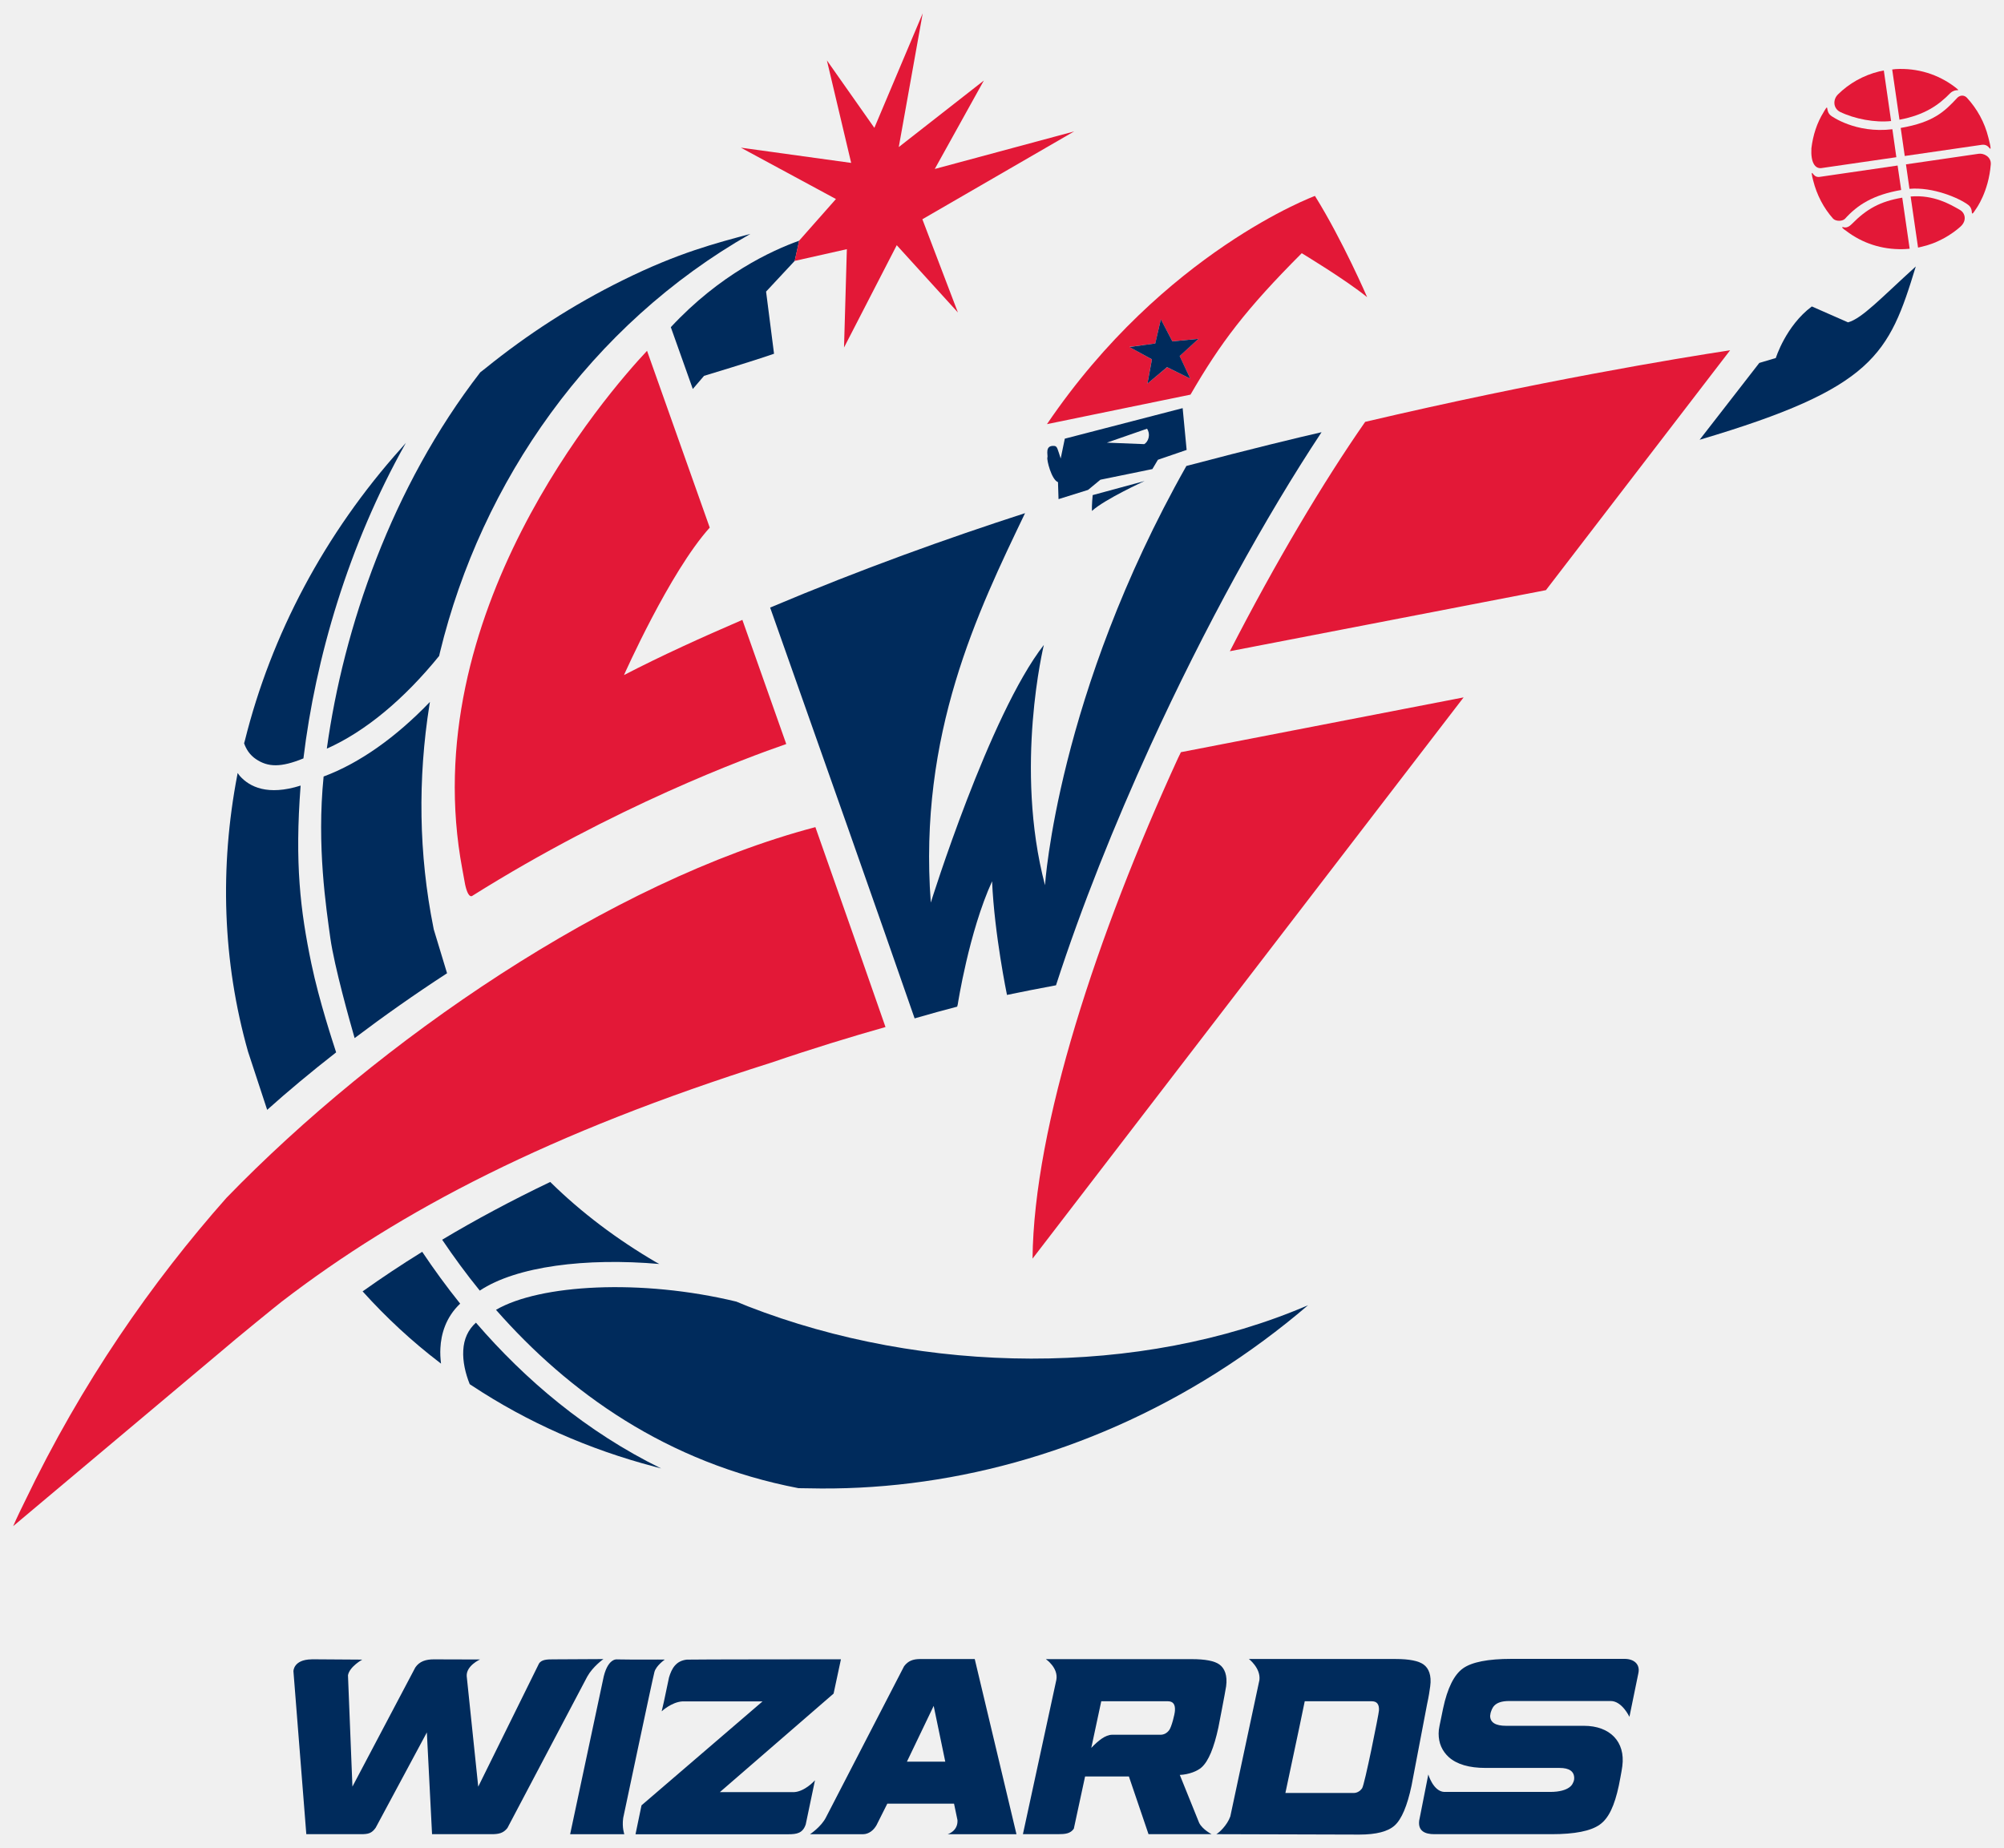
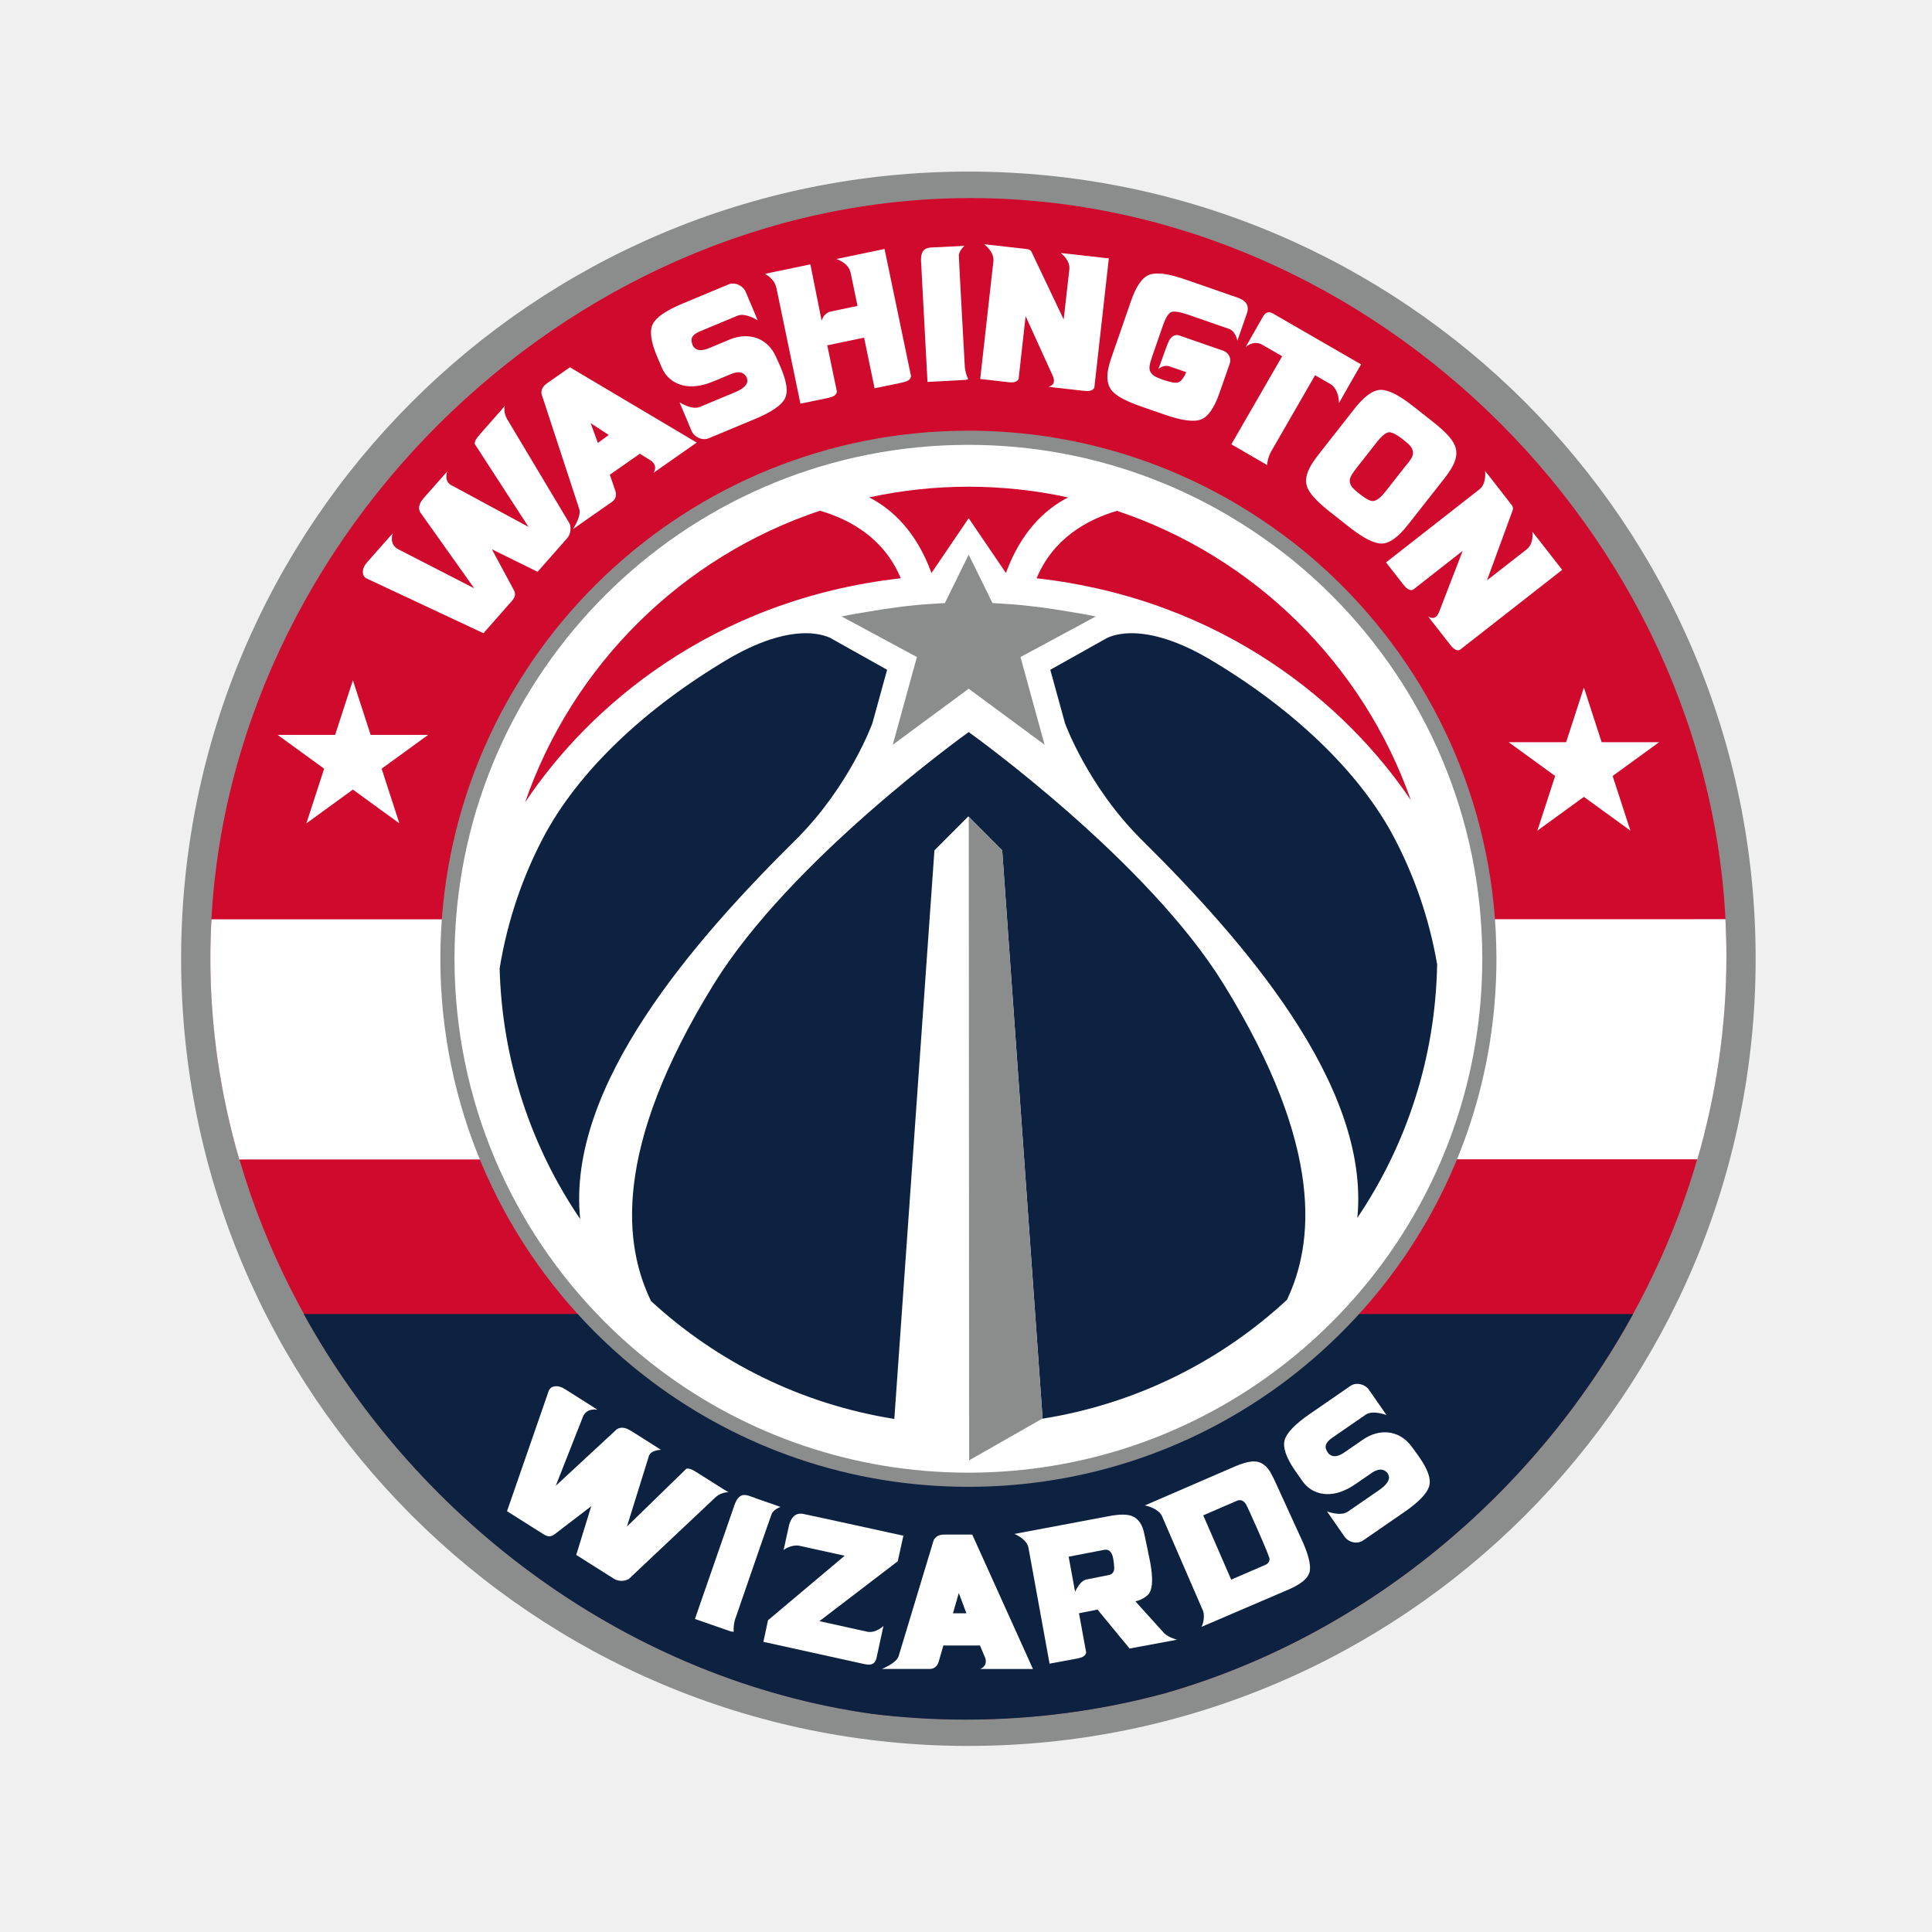
- <svg xmlns="http://www.w3.org/2000/svg" version="1.1" width="538.583" height="496.772" id="svg50002">
-   <defs id="defs50004" />
-   <g transform="translate(-112.4245,-255.1174)" id="layer1">
-     <g transform="matrix(14.49517,0,0,14.49517,-10378.415,-9044.838)" id="g50141">
-       <g transform="matrix(1.25,0,0,-1.25,760.6144,644.1441)" id="g40053">
-         <path d="M 0,0 C -0.056,0.23 -0.169,0.43 -0.318,0.592 -0.353,0.631 -0.412,0.638 -0.458,0.596 -0.648,0.392 -0.808,0.23 -1.301,0.145 l 0.06,-0.416 1.144,0.166 C -0.044,-0.1 -0.015,-0.116 0.02,-0.158 0.055,-0.2 0.001,-0.008 0,0" id="path40055" style="fill:#e31837;fill-opacity:1;fill-rule:nonzero;stroke:none" />
-       </g>
-       <g transform="matrix(1.25,0,0,-1.25,760.2394,645.3894)" id="g40073">
-         <path d="m 0,0 c 0.038,-0.028 0.052,-0.071 0.053,-0.099 0.002,-0.04 0.006,-0.051 0.063,0.039 0,0 0.187,0.251 0.219,0.661 C 0.343,0.716 0.227,0.77 0.154,0.758 L -0.923,0.601 -0.871,0.238 C -0.522,0.268 -0.136,0.102 0,0" id="path40075" style="fill:#e31837;fill-opacity:1;fill-rule:nonzero;stroke:none" />
-       </g>
-       <g transform="matrix(1.25,0,0,-1.25,126.7784,866.6268)" id="g49792">
-         <g transform="translate(484.0092,166.2395)" id="g39961">
-           <path d="m 0,0 c -0.002,0.009 -0.003,0.017 -0.005,0.026 -0.219,1.089 -0.233,2.211 -0.059,3.308 0.002,0.013 0.005,0.027 0.007,0.042 -0.505,-0.526 -1.045,-0.909 -1.577,-1.107 -0.104,-1.035 0.039,-1.953 0.1,-2.399 0.06,-0.423 0.29,-1.239 0.36,-1.482 0.429,0.324 0.892,0.651 1.371,0.962 L 0,0 z" id="path39963" style="fill:#002b5c;fill-opacity:1;fill-rule:nonzero;stroke:none" />
-         </g>
-         <g transform="translate(482.194,165.73)" id="g39965">
-           <path d="M 0,0 C -0.165,0.794 -0.248,1.489 -0.16,2.644 -0.65,2.489 -0.917,2.626 -1.06,2.785 -1.073,2.8 -1.082,2.815 -1.094,2.831 -1.096,2.821 -1.098,2.811 -1.099,2.802 -1.361,1.439 -1.32,0.038 -0.94,-1.303 l 0.284,-0.864 c 0.303,0.272 0.648,0.56 1.023,0.853 C 0.326,-1.187 0.117,-0.559 0,0" id="path39967" style="fill:#002b5c;fill-opacity:1;fill-rule:nonzero;stroke:none" />
-         </g>
-         <g transform="translate(484.4745,166.9046)" id="g39969">
-           <path d="M 0,0 C 0.05,-0.227 0.11,-0.164 0.11,-0.164 2.213,1.156 4.164,1.879 4.763,2.086 4.59,2.574 4.157,3.801 4.112,3.928 3.51,3.668 2.921,3.402 2.356,3.109 c 0,0 0.676,1.526 1.272,2.188 C 3.211,6.475 2.867,7.441 2.698,7.92 2.098,7.28 -0.752,4.002 -0.041,0.224 L 0,0 z M 13.35,6.866 C 12.724,5.967 12.019,4.779 11.343,3.463 l 4.688,0.906 2.732,3.559 C 17.997,7.811 15.93,7.472 13.35,6.866 M 10.617,1.965 C 10.602,1.936 10.588,1.905 10.573,1.875 9.377,-0.735 8.435,-3.583 8.416,-5.549 L 14.81,2.778 10.617,1.965 z M -3.542,-4.649 c -1.104,-1.248 -2.143,-2.736 -2.99,-4.504 -0.117,-0.235 -0.172,-0.365 -0.172,-0.365 l 3.095,2.601 c 0.182,0.159 0.854,0.705 0.887,0.729 1.774,1.363 3.973,2.507 7.26,3.546 0.618,0.211 1.188,0.385 1.697,0.529 C 5.959,-1.318 5.591,-0.271 5.195,0.853 2.15,0.05 -1.287,-2.32 -3.542,-4.649 M 10.412,7.677 10.12,7.434 10.187,7.793 9.853,7.978 10.237,8.029 10.319,8.387 10.49,8.06 10.877,8.098 10.597,7.843 10.755,7.508 10.412,7.677 z m 1.997,1.691 c 0,0 0.643,-0.387 0.97,-0.652 0,0 -0.361,0.838 -0.774,1.502 0,0 -2.239,-0.826 -3.975,-3.386 l 2.129,0.438 c 0.444,0.767 0.819,1.265 1.65,2.098" id="path39971" style="fill:#e31837;fill-opacity:1;fill-rule:nonzero;stroke:none" />
-         </g>
-         <g transform="translate(484.6345,160.4056)" id="g39973">
-           <path d="m 0,0 c -0.116,-0.105 -0.179,-0.241 -0.188,-0.412 -0.009,-0.163 0.031,-0.339 0.096,-0.501 0.011,-0.008 0.023,-0.014 0.034,-0.022 0.823,-0.545 1.739,-0.947 2.705,-1.201 0.033,-0.01 0.067,-0.019 0.1,-0.027 C 1.637,-1.618 0.731,-0.848 0,0" id="path39975" style="fill:#002b5c;fill-opacity:1;fill-rule:nonzero;stroke:none" />
-         </g>
-         <g transform="translate(484.4006,160.6877)" id="g39977">
-           <path d="M 0,0 C -0.203,0.253 -0.389,0.509 -0.563,0.769 -0.872,0.578 -1.166,0.382 -1.447,0.182 c 0.35,-0.388 0.731,-0.742 1.14,-1.054 0.007,-0.005 0.015,-0.012 0.023,-0.018 -0.009,0.078 -0.014,0.155 -0.009,0.232 0.01,0.2 0.076,0.453 0.293,0.658" id="path39979" style="fill:#002b5c;fill-opacity:1;fill-rule:nonzero;stroke:none" />
-         </g>
-         <g transform="translate(488.668,160.6479)" id="g39981">
-           <path d="m 0,0 c -0.057,0.023 -0.114,0.047 -0.171,0.07 -1.415,0.342 -2.916,0.256 -3.565,-0.122 1.077,-1.226 2.537,-2.272 4.487,-2.646 0.049,-10e-4 0.097,-10e-4 0.145,-0.002 2.023,-0.048 4.136,0.502 6.05,1.71 0.486,0.307 0.94,0.644 1.363,1.006 C 5.816,-1.056 2.613,-1.018 0,0" id="path39983" style="fill:#002b5c;fill-opacity:1;fill-rule:nonzero;stroke:none" />
-         </g>
-         <g transform="translate(493.0754,166.896)" id="g39985">
-           <path d="m 0,0 c -0.461,1.748 -0.017,3.565 -0.017,3.565 -0.808,-1.035 -1.677,-3.823 -1.677,-3.823 -0.187,2.503 0.7,4.322 1.398,5.778 -1.143,-0.37 -2.43,-0.83 -3.781,-1.401 0.756,-2.136 1.617,-4.579 2.143,-6.095 0.232,0.067 0.438,0.124 0.631,0.174 l 0.009,0.034 c 0,0 0.165,1.073 0.509,1.826 0.034,-0.785 0.221,-1.686 0.221,-1.686 0.222,0.046 0.456,0.093 0.727,0.143 C 0.542,-0.314 1.03,0.9 1.564,2.071 2.367,3.826 3.276,5.473 4.102,6.721 3.766,6.644 3.061,6.475 2.097,6.22 0.181,2.828 0,0 0,0" id="path39987" style="fill:#002b5c;fill-opacity:1;fill-rule:nonzero;stroke:none" />
-         </g>
-         <g transform="translate(504.9864,175.2468)" id="g39989">
-           <path d="m 0,0 -0.537,0.236 c -0.386,-0.288 -0.534,-0.765 -0.534,-0.765 l -0.245,-0.073 -0.885,-1.14 C 0.383,-0.977 0.607,-0.479 1.005,0.829 0.493,0.365 0.209,0.057 0,0" id="path39991" style="fill:#002b5c;fill-opacity:1;fill-rule:nonzero;stroke:none" />
-         </g>
-         <g transform="translate(493.7715,172.4487)" id="g39993">
-           <path d="M 0,0 C 0.188,0.173 0.781,0.444 0.781,0.444 L 0.011,0.235 C 0.011,0.235 -0.004,0.083 0,0" id="path39995" style="fill:#002b5c;fill-opacity:1;fill-rule:nonzero;stroke:none" />
-         </g>
-         <g transform="translate(494.5948,174.3383)" id="g39997">
-           <path d="M 0,0 0.291,0.244 0.635,0.074 0.478,0.409 0.757,0.664 0.37,0.626 0.199,0.954 0.116,0.595 -0.268,0.543 0.067,0.36 0,0 z" id="path39999" style="fill:#002b5c;fill-opacity:1;fill-rule:nonzero;stroke:none" />
-         </g>
-         <g transform="translate(494.7501,173.208)" id="g40001">
-           <path d="M 0,0 0.426,0.146 0.367,0.766 -1.381,0.313 -1.442,0.019 C -1.488,0.157 -1.492,0.2 -1.534,0.205 -1.686,0.22 -1.627,0.065 -1.639,0.034 c -0.013,-0.033 0.06,-0.33 0.157,-0.366 l 0.008,-0.252 0.438,0.137 0.183,0.151 0.771,0.158 L 0,0 z m -0.203,0.232 -0.554,0.022 0.596,0.207 C -0.102,0.367 -0.148,0.262 -0.203,0.232" id="path40003" style="fill:#002b5c;fill-opacity:1;fill-rule:nonzero;stroke:none" />
-         </g>
-         <g transform="translate(484.0889,170.2974)" id="g40005">
-           <path d="M 0,0 C 0.005,0.018 0.008,0.034 0.012,0.053 0.628,2.591 2.246,4.912 4.617,6.262 4.107,6.124 3.559,5.987 2.727,5.576 1.983,5.209 1.303,4.767 0.688,4.269 0.662,4.249 0.635,4.228 0.61,4.208 -0.707,2.504 -1.419,0.416 -1.666,-1.375 -1.097,-1.123 -0.52,-0.641 0,0" id="path40007" style="fill:#002b5c;fill-opacity:1;fill-rule:nonzero;stroke:none" />
-         </g>
-         <g transform="translate(481.3708,168.7672)" id="g40009">
-           <path d="M 0,0 C 0.178,-0.121 0.37,-0.127 0.705,0.01 0.883,1.485 1.365,3.164 2.225,4.692 2.202,4.667 2.18,4.642 2.158,4.615 1.019,3.345 0.227,1.845 -0.164,0.273 -0.167,0.26 -0.172,0.247 -0.175,0.234 -0.144,0.146 -0.091,0.061 0,0" id="path40011" style="fill:#002b5c;fill-opacity:1;fill-rule:nonzero;stroke:none" />
-         </g>
-         <g transform="translate(484.1335,161.6361)" id="g40013">
-           <path d="m 0,0 c 0.172,-0.254 0.356,-0.507 0.558,-0.755 0.543,0.361 1.574,0.49 2.663,0.395 C 3.208,-0.352 3.193,-0.344 3.178,-0.337 2.596,0.003 2.065,0.402 1.603,0.857 1.025,0.58 0.493,0.295 0,0" id="path40015" style="fill:#002b5c;fill-opacity:1;fill-rule:nonzero;stroke:none" />
-         </g>
-         <g transform="translate(489.4292,176.4582)" id="g40017">
-           <path d="m 0,0 c -0.409,-0.146 -1.177,-0.5 -1.904,-1.283 0.058,-0.164 0.172,-0.484 0.326,-0.917 l 0.167,0.195 c 0,0 0.715,0.215 1.038,0.328 l -0.118,0.922 0.425,0.456 L 0,0 z" id="path40019" style="fill:#002b5c;fill-opacity:1;fill-rule:nonzero;stroke:none" />
-         </g>
-         <g transform="translate(495.3618,152.9844)" id="g40021">
-           <path d="m 0,0 -0.287,0.711 c 0.135,0.006 0.264,0.057 0.325,0.114 0.101,0.092 0.182,0.288 0.247,0.589 0,0 0.103,0.528 0.115,0.611 0.023,0.163 -0.024,0.271 -0.099,0.324 -0.073,0.054 -0.212,0.08 -0.413,0.08 l -2.162,0 c 0,0 0.188,-0.127 0.156,-0.307 l -0.496,-2.29 0.524,0 c 0.103,0 0.181,0.008 0.231,0.081 l 0.167,0.775 0.65,0 0.291,-0.856 0.936,0 C 0.185,-0.168 0.05,-0.1 0,0 M -0.359,1.666 C -0.361,1.612 -0.41,1.42 -0.445,1.375 -0.479,1.33 -0.523,1.307 -0.575,1.307 l -0.716,0 C -1.39,1.307 -1.497,1.22 -1.6,1.112 l 0.148,0.692 0.988,0 c 0.076,0 0.111,-0.045 0.105,-0.138" id="path40023" style="fill:#002b5c;fill-opacity:1;fill-rule:nonzero;stroke:none" />
-         </g>
-         <g transform="translate(492.0331,155.4149)" id="g40025">
-           <path d="m 0,0 -0.811,0 c -0.105,-0.001 -0.177,-0.027 -0.237,-0.107 l -1.158,-2.241 c -0.07,-0.141 -0.237,-0.251 -0.237,-0.251 l 0.789,0 c 0.084,0.002 0.155,0.059 0.197,0.134 l 0.16,0.319 0.99,0 0.051,-0.244 c 0.009,-0.164 -0.145,-0.209 -0.145,-0.209 l 1.02,0 L 0,0 z m -1.006,-1.523 0.397,0.828 0.172,-0.828 -0.569,0 z" id="path40027" style="fill:#002b5c;fill-opacity:1;fill-rule:nonzero;stroke:none" />
-         </g>
-         <g transform="translate(498.7889,155.0094)" id="g40029">
-           <path d="M 0,0 C 0.023,0.163 -0.023,0.271 -0.098,0.324 -0.171,0.378 -0.31,0.406 -0.512,0.406 l -2.177,0 c 0,0 0.176,-0.135 0.156,-0.311 L -2.965,-1.93 c -0.048,-0.135 -0.172,-0.246 -0.208,-0.263 l 2.123,-0.006 c 0.25,0 0.426,0.046 0.524,0.136 0.102,0.093 0.185,0.288 0.249,0.589 l 0.231,1.211 C -0.018,-0.134 -0.012,-0.082 0,0 m -0.76,-0.358 c -0.003,-0.055 -0.214,-1.108 -0.25,-1.154 -0.033,-0.046 -0.077,-0.07 -0.128,-0.07 l -1.01,0 0.208,0.98 c 0.013,0.061 0.045,0.214 0.079,0.381 l 0.994,0 c 0.077,0 0.112,-0.045 0.107,-0.137" id="path40031" style="fill:#002b5c;fill-opacity:1;fill-rule:nonzero;stroke:none" />
-         </g>
-         <g transform="translate(501.6729,155.4172)" id="g40033">
-           <path d="M 0,0 -1.681,0 C -2.027,0 -2.266,-0.047 -2.398,-0.141 -2.53,-0.235 -2.629,-0.435 -2.693,-0.737 l -0.053,-0.258 c -0.009,-0.041 -0.013,-0.078 -0.013,-0.114 0,-0.141 0.051,-0.257 0.151,-0.349 0.12,-0.107 0.302,-0.16 0.547,-0.16 l 1.096,0 c 0.145,0 0.217,-0.052 0.217,-0.152 0,-0.027 -0.008,-0.053 -0.022,-0.077 0,0 -0.039,-0.127 -0.336,-0.127 l -1.572,0 c -0.162,0.01 -0.234,0.259 -0.234,0.259 l -0.135,-0.683 c -0.021,-0.157 0.087,-0.203 0.225,-0.203 l 1.737,0 c 0.345,0 0.583,0.047 0.716,0.142 0.133,0.094 0.219,0.28 0.283,0.58 0,0 0.045,0.225 0.052,0.29 0.046,0.36 -0.183,0.596 -0.57,0.596 l -1.155,0 c -0.157,0 -0.236,0.05 -0.236,0.149 0,0.002 0.007,0.04 0.007,0.043 0.022,0.063 0.044,0.176 0.276,0.176 l 1.505,0 c 0.169,0 0.278,-0.235 0.278,-0.235 0,0 0.086,0.424 0.133,0.649 C 0.232,-0.079 0.138,0 0,0" id="path40035" style="fill:#002b5c;fill-opacity:1;fill-rule:nonzero;stroke:none" />
-         </g>
-         <g transform="translate(485.7776,155.4102)" id="g40037">
-           <path d="m 0,0 c -0.085,0 -0.173,-0.002 -0.209,-0.065 l -0.9,-1.824 -0.171,1.641 c -0.008,0.154 0.197,0.246 0.197,0.246 0,0 -0.68,0.002 -0.686,0.002 -0.116,0 -0.211,-0.029 -0.273,-0.12 l -0.933,-1.768 -0.066,1.652 c 0.024,0.129 0.212,0.232 0.212,0.232 L -3.574,0.001 C -3.577,0 -3.579,0 -3.584,0 -3.853,-0.005 -3.85,-0.177 -3.85,-0.177 l 0.191,-2.417 0.809,0 c 0.11,0 0.161,0.012 0.22,0.096 l 0.759,1.414 0.077,-1.51 0.88,0 c 0.106,0 0.177,0.013 0.238,0.092 l 1.184,2.246 c 0.084,0.151 0.24,0.26 0.24,0.26 C 0.748,0.004 0.005,0 0,0" id="path40039" style="fill:#002b5c;fill-opacity:1;fill-rule:nonzero;stroke:none" />
-         </g>
-         <g transform="translate(486.8188,153.0565)" id="g40041">
-           <path d="M 0,0 C 0,0 0.437,2.071 0.463,2.165 0.487,2.26 0.617,2.35 0.617,2.35 0.545,2.353 0.209,2.347 -0.089,2.353 c 0,0 -0.149,0.028 -0.212,-0.311 l -0.486,-2.283 0.804,0 c 0,0 -0.037,0.099 -0.017,0.241" id="path40043" style="fill:#002b5c;fill-opacity:1;fill-rule:nonzero;stroke:none" />
-         </g>
-         <g transform="translate(489.9395,154.9022)" id="g40045">
-           <path d="m 0,0 0.109,0.509 c 0,0 -2.259,-0.001 -2.286,-0.005 C -2.339,0.486 -2.401,0.372 -2.441,0.24 l -0.075,-0.356 0,0 -0.034,-0.147 c 0,0 0.145,0.136 0.305,0.147 l 1.191,0 -1.795,-1.542 -0.089,-0.429 2.266,0 c 0.127,0 0.215,0.015 0.259,0.147 l 0.137,0.654 c 0,0 -0.147,-0.167 -0.31,-0.176 l -1.101,0 L 0,0 z" id="path40047" style="fill:#002b5c;fill-opacity:1;fill-rule:nonzero;stroke:none" />
-         </g>
-         <g transform="translate(504.7362,178.311)" id="g40049">
-           <path d="M 0,0 C -0.094,0.067 -0.026,0.196 -0.102,0.072 L -0.111,0.056 c -0.101,-0.163 -0.158,-0.342 -0.182,-0.537 -0.012,-0.214 0.055,-0.303 0.144,-0.295 l 1.116,0.162 -0.059,0.415 C 0.359,-0.266 0,0 0,0" id="path40051" style="fill:#e31837;fill-opacity:1;fill-rule:nonzero;stroke:none" />
-         </g>
-         <g transform="translate(506.5016,178.6464)" id="g40057">
-           <path d="M 0,0 C 0.082,0.078 0.157,0.019 0.101,0.067 0.095,0.072 0.07,0.091 0.07,0.092 c -0.249,0.189 -0.556,0.285 -0.881,0.266 0,0 -0.023,-0.002 -0.049,-0.006 l 0.108,-0.745 C -0.377,-0.323 -0.169,-0.174 0,0" id="path40059" style="fill:#e31837;fill-opacity:1;fill-rule:nonzero;stroke:none" />
-         </g>
-         <g transform="translate(505.4523,178.9707)" id="g40061">
-           <path d="m 0,0 c -0.241,-0.059 -0.451,-0.18 -0.614,-0.341 -0.075,-0.073 -0.077,-0.2 0.025,-0.258 0.223,-0.109 0.527,-0.164 0.762,-0.138 L 0.065,0.013 C 0.043,0.009 0.021,0.005 0,0" id="path40063" style="fill:#e31837;fill-opacity:1;fill-rule:nonzero;stroke:none" />
-         </g>
-         <g transform="translate(505.0427,176.7058)" id="g40065">
-           <path d="m 0,0 c -0.084,-0.086 -0.13,-0.035 -0.142,-0.047 -0.009,-0.012 0.06,-0.056 0.06,-0.056 0.236,-0.181 0.528,-0.277 0.836,-0.27 0,0 0.057,0.001 0.104,0.006 L 0.748,0.391 C 0.419,0.335 0.219,0.223 0,0" id="path40067" style="fill:#e31837;fill-opacity:1;fill-rule:nonzero;stroke:none" />
-         </g>
-         <g transform="translate(506.0851,176.37)" id="g40069">
-           <path d="M 0,0 C 0.055,0.013 0.11,0.03 0.163,0.05 0.314,0.108 0.461,0.2 0.568,0.296 0.674,0.391 0.631,0.505 0.566,0.542 0.421,0.626 0.173,0.773 -0.17,0.744 l 0.11,-0.758 C -0.04,-0.01 -0.02,-0.005 0,0" id="path40071" style="fill:#e31837;fill-opacity:1;fill-rule:nonzero;stroke:none" />
-         </g>
-         <g transform="translate(504.5616,177.4046)" id="g40077">
-           <path d="m 0,0 c -0.057,-0.006 -0.08,0.028 -0.098,0.05 -0.024,0.031 -0.017,-0.017 0.005,-0.1 0.055,-0.22 0.157,-0.413 0.297,-0.57 0.041,-0.041 0.134,-0.041 0.175,-0.002 0.188,0.209 0.42,0.356 0.834,0.428 L 1.16,0.169 0,0 z" id="path40079" style="fill:#e31837;fill-opacity:1;fill-rule:nonzero;stroke:none" />
-         </g>
-         <g transform="translate(493.5073,178.0795)" id="g40081">
-           <path d="m 0,0 -2.067,-0.557 0.728,1.312 -1.262,-0.987 0.355,1.984 -0.717,-1.699 -0.704,1.001 0.36,-1.521 -1.636,0.226 1.41,-0.762 -0.546,-0.618 -0.066,-0.3 0.774,0.174 -0.042,-1.459 0.782,1.518 0.907,-0.998 -0.527,1.383 L 0,0 z" id="path40083" style="fill:#e31837;fill-opacity:1;fill-rule:nonzero;stroke:none" />
-         </g>
-       </g>
+ <svg xmlns="http://www.w3.org/2000/svg" version="1.1" id="Layer_1" x="0px" y="0px" width="400px" height="400px" viewBox="0 0 400 400" enable-background="new 0 0 400 400" xml:space="preserve">
+   <g>
+     <g>
+       <path fill="#8B8D8D" d="M200.494,35.525c-90.031,0-162.995,72.943-162.995,162.979c0,90.03,72.964,162.973,162.995,162.973    c90.015,0,162.996-72.942,162.996-162.973C363.49,108.468,290.509,35.525,200.494,35.525" />
    </g>
+     <g>
+       <path fill="#CF0A2C" d="M357.438,197.919c0-84.338-72.148-156.906-156.501-156.906c-84.322,0-157.387,72.959-157.387,157.296    c0,77.425,61.554,145.763,136.868,156.472c6.356,0.785,12.828,1.201,19.396,1.209h0.095h0.086h0.034    c14.273-0.005,28.099-1.915,41.248-5.471C307.057,331.633,357.438,268.407,357.438,197.919z" />
+     </g>
+     <g>
+       <path fill="#FFFFFF" d="M357.235,190.309l-313.458,0.028c-0.148,2.683-0.226,5.379-0.226,8.087    c0,14.291,2.102,28.269,5.996,41.635c36.913-0.003,264.334-0.022,301.877-0.04c3.91-13.481,6.015-27.582,6.015-41.986    C357.438,195.447,357.37,192.872,357.235,190.309z" />
+     </g>
+     <path fill="#0D2240" d="M180.393,354.823c6.356,0.786,12.828,1.201,19.396,1.209h0.095h0.087h0.035   c14.273-0.004,28.099-1.913,41.248-5.471c41.182-11.823,76.327-41.028,96.854-78.511H62.883   C86.836,315.476,130.604,347.744,180.393,354.823z" />
+     <g>
+       <path fill="#FFFFFF" d="M199.762,76.085c0,0-1.235-22.132-1.24-23.152c0.006-1.014,1.146-2.033,1.146-2.033    c-0.785,0.01-3.831,0.23-7.051,0.343c-0.781,0.159-2.196,0.198-1.893,3.421l1.304,24.409l7.871-0.418l0.573-0.161    C200.473,78.496,199.945,77.603,199.762,76.085" />
+       <path fill="#FFFFFF" d="M278.929,80.428l2.864-4.986l-11.635-6.718c0,0-0.051-0.036-0.115-0.066l-6.604-3.813    c-0.946-0.547-1.625,0.173-1.859,0.543c-0.233,0.384-2.632,4.608-2.632,4.608l0.004,0.002l-1.061,1.873    c0,0,1.608-1.559,3.451-0.492l4.118,2.377l-10.523,18.234l7.41,4.293c0,0,0.029-1.209,0.701-2.582c0,0,5.826-10.135,9.224-16.011    l3.175,1.831c1.832,1.058,1.772,3.93,1.772,3.93L278.929,80.428z" />
+       <path fill="#FFFFFF" d="M256.235,61.621l-10.834-3.759c-3.494-1.213-5.97-1.53-7.444-0.977c-1.468,0.557-2.728,2.352-3.781,5.398    l-3.966,11.449c-0.475,1.343-0.767,2.467-0.881,3.383c-0.224,1.783,0.182,3.167,1.214,4.132c1.02,0.973,2.924,1.944,5.727,2.917    l4.891,1.693c3.532,1.227,6.036,1.553,7.491,0.994c1.465-0.563,2.731-2.356,3.789-5.402c0,0,1.896-5.359,2.163-6.171    c0.456-1.479-0.652-2.42-1.277-2.636l-9.172-3.188c-1.077-0.373-1.764,0.446-2.146,1.139c-0.371,0.696-1.728,4.617-1.728,4.617    l-0.48,1.219c0,0,1.037-1.02,2.412-0.547l3.373,1.171c-0.515,1.235-1.078,1.934-1.663,2.12c-0.53,0.188-1.64-0.024-3.346-0.618    c0,0-1.185-0.458-1.505-0.65c-0.82-0.525-1.177-1.206-1.068-2.072c0.061-0.494,0.25-1.172,0.553-2.064l2.201-6.343    c0.59-1.695,1.193-2.642,1.813-2.844c0.625-0.186,1.781,0.004,3.486,0.598l8.333,2.889c1.502,0.522,1.793,2.489,1.793,2.489    l0.583-1.664l1.478-4.279C258.67,62.981,257.642,62.109,256.235,61.621" />
+       <path fill="#FFFFFF" d="M173.169,53.622c0,0,2.486,0.796,2.904,2.731l0.034,0.081l1.433,6.902l-5.472,1.145    c-1.611,0.333-1.95,1.928-1.95,1.928l-2.338-11.675l-9.424,1.964c0,0,1.95,0.907,2.359,2.842l0.037,0.081l4.97,23.951l5.506-1.136    c1.079-0.225,1.854-0.477,2.054-1.32l-2.007-9.621l7.626-1.591l2.17,10.482l5.503-1.136c1.083-0.224,1.863-0.48,2.057-1.32    l-5.498-26.383L173.169,53.622z" />
+       <path fill="#FFFFFF" d="M300.897,96.228c0.792-1.614,0.839-3.083,0.119-4.399c-0.583-1.183-2.065-2.705-4.429-4.564l-4.06-3.201    c-2.906-2.288-5.149-3.397-6.715-3.348c-1.571,0.045-3.349,1.331-5.346,3.862l-7.478,9.532c-0.88,1.118-1.516,2.091-1.922,2.921    c-0.791,1.612-0.871,3.044-0.215,4.289c0.649,1.256,2.139,2.798,4.467,4.629l4.063,3.204c2.94,2.313,5.204,3.439,6.759,3.382    c1.576-0.048,3.349-1.337,5.346-3.869l7.489-9.526C299.847,98.031,300.49,97.058,300.897,96.228 M291.087,96.373l-4.136,5.265    c-1.12,1.441-2.04,2.124-2.78,2.098c-0.557,0.008-1.536-0.556-2.961-1.676l0.618,0.477c-0.984-0.775-1.581-1.306-1.82-1.591    c-0.6-0.761-0.715-1.518-0.331-2.303c0.222-0.446,0.619-1.027,1.192-1.774l4.146-5.281c1.115-1.407,2-2.104,2.639-2.102    c0.654,0.032,1.686,0.589,3.108,1.708l-0.586-0.452c0.978,0.771,1.586,1.304,1.822,1.613c0.604,0.736,0.717,1.514,0.332,2.297    C292.115,95.089,291.702,95.665,291.087,96.373" />
+       <path fill="#FFFFFF" d="M160.392,73.331c-1.793-3.436-5.531-4.612-9.333-3.03l-4.283,1.785c-1.542,0.644-2.626,0.526-3.236-0.355    c-0.022-0.032-0.188-0.396-0.202-0.436c-0.191-0.642-0.672-1.754,1.613-2.705l7.731-3.222c1.667-0.695,4.199,0.969,4.199,0.969    s-1.53-3.64-2.471-5.87c-0.541-1.304-2.212-2.148-3.573-1.581l-9.467,3.944c-3.414,1.421-5.477,2.826-6.197,4.221    c-0.721,1.385-0.444,3.593,0.79,6.577l1.087,2.545c0.166,0.382,0.364,0.745,0.59,1.072c0.868,1.256,2.077,2.093,3.647,2.516    c1.864,0.479,3.998,0.21,6.408-0.793l3.684-1.537c1.425-0.593,2.456-0.438,3.079,0.465c0.167,0.24,0.252,0.508,0.254,0.795    c0,0,0.42,1.29-2.516,2.512l-7.434,3.098c-1.665,0.565-4.072-1.009-4.072-1.009s1.529,3.637,2.471,5.87    c0.541,1.302,2.21,2.147,3.573,1.578l0.737-0.307l5.113-2.13l3.71-1.546c3.417-1.423,5.475-2.82,6.193-4.225    c0.727-1.398,0.418-3.419-0.817-6.382C161.67,76.149,160.711,73.94,160.392,73.331" />
+       <path fill="#FFFFFF" d="M318.595,111.774l-1.334-1.678c0,0,0.371,2.413-1.169,3.632l0.043-0.032l-8.273,6.458l5.326-14.522    c0.125-0.368,0.063-0.72-0.21-1.07c-0.604-0.773-4.082-5.251-4.082-5.251l-1.433-1.812c0,0,0.385,2.598-1.167,3.817    l-19.332,15.124l3.459,4.433c0.674,0.864,1.25,1.461,2.091,1.257c0,0,4.867-3.817,10.321-8.083l-4.911,12.721    c-0.872,2.025-2.243,0.82-2.243,0.82l0.983,1.339l0.018-0.005l3.441,4.413c0.68,0.868,1.248,1.452,2.084,1.248l21.229-16.601    L318.595,111.774z" />
+       <path fill="#FFFFFF" d="M221.752,52.612l-2.132-0.219c0,0,1.983,1.422,1.775,3.375l0.007-0.052l-1.178,10.428l-6.644-13.969    c-0.175-0.345-0.471-0.548-0.913-0.599c-0.975-0.109-6.607-0.76-6.607-0.76l-2.297-0.246c0,0,2.128,1.544,1.91,3.506    l-2.731,24.389l5.587,0.637c1.089,0.123,1.918,0.129,2.362-0.616c0,0,0.68-6.145,1.452-13.026l5.645,12.412    c0.838,2.039-0.982,2.174-0.982,2.174l1.643,0.237l0.01-0.016l5.56,0.632c1.093,0.123,1.912,0.123,2.351-0.616l3.002-26.781    L221.752,52.612z" />
+       <path fill="#FFFFFF" d="M104.502,84.03l-0.815,0.983l-4.372,4.959c-0.02,0.03-0.028,0.048-0.06,0.085    c-0.594,0.674-1.012,1.247-0.961,1.867l11.126,17.164l-15.681-8.478c-1.99-0.804-1.158-2.982-1.158-2.982l-1.573,1.769    l-3.222,3.653c-0.016,0.027-0.024,0.047-0.057,0.083c-0.815,0.922-1.221,1.851-0.787,2.848l11.246,15.824l-15.719-8.077    c-2.038-1.047-1.156-3.314-1.156-3.314l-1.666,1.871l-3.704,4.201c-0.012,0.025-0.023,0.046-0.066,0.093    c-0.846,0.961-1.062,2.344-0.24,3.016c0.117,0.103,0.046,0.069,0.046,0.069l24.409,11.436l5.729-6.498    c0.775-0.88,1.001-1.358,0.64-2.29l-4.625-8.591l9.465,4.663l6.104-6.928c0.756-0.856,0.864-2.076,0.556-3.002l-12.978-21.706    C104.145,85.271,104.502,84.03,104.502,84.03" />
+       <path fill="#FFFFFF" d="M117.993,76.04l-4.643,3.248c-0.933,0.66-1.334,1.275-1.242,2.253l7.818,23.833    c0.502,1.49-1.316,4.19-1.316,4.19l8.153-5.705c0.735-0.514,0.908-1.382,0.65-2.206l-1.152-3.367l6.213-4.349l2.423,1.522    c1.393,1.151,0.393,2.438,0.393,2.438l8.957-6.266L117.993,76.04z M123.784,91.706l-1.501-4.108l3.75,2.462L123.784,91.706z" />
+       <polygon fill="#FFFFFF" points="73.062,140.835 76.74,152.154 88.641,152.154 79.012,159.15 82.69,170.471 73.062,163.475     63.433,170.471 67.111,159.15 57.482,152.154 69.384,152.154   " />
+       <polygon fill="#FFFFFF" points="327.927,142.344 324.25,153.663 312.348,153.663 321.976,160.659 318.297,171.979     327.927,164.983 337.556,171.979 333.877,160.659 343.506,153.663 331.605,153.663   " />
+     </g>
+     <g>
+       <path fill="#FFFFFF" d="M201.293,317.717h-5.666c-1.143,0.004-1.826,0.278-2.311,1.133l-7.256,24.01    c-0.444,1.507-3.483,2.678-3.483,2.678h9.952c0.896,0,1.536-0.61,1.797-1.433l0.987-3.42h7.582l1.114,2.636    c0.48,1.74-1.076,2.224-1.076,2.224h10.931L201.293,317.717z M197.299,334.02l1.211-4.203l1.574,4.203H197.299z" />
+       <path fill="#FFFFFF" d="M241.05,338.16l-5.979-6.616c1.391-0.322,2.509-1.085,2.923-1.775c0.674-1.123,0.708-3.262,0.123-6.419    c0,0-1.122-5.529-1.346-6.393c-0.431-1.666-1.365-2.673-2.379-3.063c-0.996-0.398-2.56-0.407-4.677-0.014l-19.709,3.707    c0,0,2.497,0.925,2.915,2.797l4.38,24.056l5.497-1.02c1.09-0.202,1.874-0.421,2.085-1.268l-1.49-8.144l3.837-0.765l6.638,8.066    l9.829-1.822C243.696,339.488,241.994,339.063,241.05,338.16 M230.319,322.051c0.207,0.577,0.491,2.582,0.312,3.111    c-0.172,0.52-0.529,0.837-1.079,0.94l-4.545,0.896c-1.036,0.191-1.795,1.27-2.418,2.565l-1.338-7.264l7.376-1.423    C229.424,320.731,229.997,321.114,230.319,322.051" />
+       <path fill="#FFFFFF" d="M263.165,305.073c-0.803-1.543-1.932-2.301-2.999-2.459c-1.063-0.161-2.592,0.178-4.568,1.033    l-18.565,8.037c0,0,2.583,0.458,3.49,2.088l8.595,19.835c0.375,1.406-0.145,2.919-0.383,3.226l18.066-7.744    c2.453-1.062,3.878-2.224,4.281-3.446c0.41-1.245-0.035-3.338-1.31-6.285l-5.368-11.731    C263.837,306.333,263.576,305.863,263.165,305.073 M257.991,311.483c0.333,0.52,4.919,10.765,4.865,11.313    c-0.049,0.559-0.327,0.952-0.839,1.174l-7.111,3.078l-4.164-9.582c-0.258-0.622-0.9-2.087-1.623-3.729l6.958-3.011    C256.826,310.4,257.468,310.647,257.991,311.483" />
+       <path fill="#FFFFFF" d="M185.867,323.247l1.171-5.294c0,0-20.592-4.514-20.879-4.543c-1.689-0.187-2.343,0.908-2.771,2.267    l-0.817,3.71l0.016,0.004l-0.369,1.519c0,0,1.524-1.144,3.189-0.898l9.475,2.088l-15.87,13.351l-0.961,4.474l20.665,4.552    c1.322,0.29,2.243,0.335,2.707-0.999l1.487-6.835c0,0-1.546,1.489-3.25,1.208l-10.013-2.206L185.867,323.247z" />
+       <path fill="#FFFFFF" d="M152.169,335.344c0,0,7.218-20.959,7.6-21.905c0.388-0.935,1.829-1.449,1.829-1.449    c-0.729-0.285-3.635-1.233-6.657-2.345c-0.783-0.148-2.107-0.646-3.046,2.452l-8.016,23.093l7.445,2.586l0.593,0.069    C151.916,337.845,151.767,336.818,152.169,335.344" />
+       <path fill="#FFFFFF" d="M150.874,308.971l-1.1-0.649l-5.589-3.532c-0.032-0.013-0.052-0.021-0.093-0.046    c-0.761-0.48-1.391-0.8-1.996-0.653l-12.295,11.966l4.498-14.454c0.28-1.398,2.535-1.439,2.535-1.439l-1.994-1.272l-4.118-2.602    c-0.03-0.012-0.051-0.019-0.091-0.044c-1.042-0.658-2.021-0.913-2.937-0.327l-12.631,11.7l5.545-14.08    c0.711-2.181,3.091-1.668,3.091-1.668l-2.111-1.35l-4.736-2.991c-0.025-0.007-0.051-0.018-0.104-0.05    c-1.082-0.684-2.48-0.678-3.014,0.238c-0.083,0.132-0.061,0.058-0.061,0.058l-8.702,25.102l7.326,4.626    c0.991,0.629,1.498,0.776,2.362,0.271l7.75-5.925l-3.105,10.081l7.807,4.934c0.964,0.609,2.186,0.522,3.051,0.072l18.104-17.062    C149.592,308.813,150.874,308.971,150.874,308.971" />
+       <path fill="#FFFFFF" d="M291.944,299.086c-2.466-2.987-6.369-3.365-9.759-1.028l-3.821,2.635c-1.375,0.946-2.458,1.058-3.238,0.32    c-0.028-0.026-0.264-0.348-0.288-0.383c-0.321-0.587-1.02-1.577,1.017-2.983l6.896-4.752c1.485-1.026,4.308,0.077,4.308,0.077    s-2.25-3.242-3.634-5.23c-0.799-1.163-2.609-1.645-3.825-0.806l-8.441,5.823c-3.043,2.098-4.772,3.901-5.189,5.416    c-0.417,1.501,0.313,3.607,2.138,6.268l1.591,2.264c0.24,0.342,0.51,0.655,0.799,0.928c1.11,1.046,2.467,1.615,4.092,1.705    c1.921,0.079,3.951-0.624,6.101-2.108l3.288-2.264c1.269-0.876,2.31-0.938,3.106-0.187c0.212,0.202,0.352,0.446,0.415,0.728    c0,0,0.676,1.175-1.94,2.979l-6.632,4.57c-1.512,0.899-4.192-0.142-4.192-0.142s2.251,3.242,3.636,5.229    c0.797,1.163,2.607,1.642,3.823,0.804l0.656-0.452l4.561-3.145l3.309-2.281c3.048-2.104,4.771-3.894,5.182-5.418    c0.42-1.521-0.302-3.432-2.123-6.076C293.779,301.577,292.382,299.617,291.944,299.086" />
+     </g>
+     <path fill="#8B8D8D" d="M296.646,146.442c-6.718-12.382-15.755-23.321-26.534-32.236c-2.022-1.671-4.121-3.246-6.261-4.77   c-17.829-12.707-39.61-20.222-63.168-20.265h-0.193c-58.416,0.004-106.149,45.84-109.167,103.531   c-0.101,1.863-0.149,3.736-0.153,5.622v0.19c0.004,15.08,3.058,29.451,8.581,42.521c0.688,1.636,1.421,3.248,2.186,4.841   c6.132,12.737,14.661,24.103,25.003,33.514c2.583,2.352,5.283,4.581,8.084,6.681c18.218,13.643,40.837,21.733,65.349,21.76h0.065   h0.063h0.022c13.198-0.004,25.844-2.344,37.553-6.629c41.826-15.31,71.689-55.437,71.745-102.57v-0.061v-0.002v-0.076   c-0.002-15.074-3.057-29.438-8.578-42.505C299.86,152.722,298.326,149.538,296.646,146.442" />
+     <path fill="#FFFFFF" d="M298.542,157.129c-1.343-3.179-2.836-6.279-4.472-9.292c-6.538-12.051-15.333-22.697-25.824-31.371   c-1.966-1.627-4.009-3.159-6.092-4.643c-17.35-12.367-38.549-19.68-61.477-19.722h-0.188   c-56.849,0.004-103.305,44.611-106.242,100.757c-0.097,1.813-0.146,3.635-0.149,5.471v0.185   c0.004,14.678,2.978,28.661,8.353,41.381c0.671,1.591,1.383,3.162,2.126,4.711c5.969,12.395,14.269,23.457,24.332,32.615   c2.517,2.292,5.144,4.458,7.869,6.505c17.729,13.276,39.743,21.149,63.599,21.174h0.063h0.061h0.022   c12.843-0.003,25.152-2.278,36.547-6.449c40.704-14.9,69.765-53.952,69.822-99.823v-0.058v-0.002v-0.074   C306.887,183.825,303.916,169.844,298.542,157.129z" />
+     <path fill="#0D2240" d="M180.621,149.735l2.467-8.973l0.583-2.091l-11.325-6.345c0,0-6.605-4.583-21.375,3.987   c-17.293,10.198-31.363,23.386-38.645,37.377c-4.031,7.752-7.231,16.674-8.884,26.822c0.515,19.199,6.576,37.015,16.678,51.878   c-2.88-27.669,23.856-57.982,44.792-78.684C175.967,162.656,180.621,149.735,180.621,149.735" />
+     <path fill="#0D2240" d="M250.144,136.311c-14.771-8.569-21.375-3.982-21.375-3.982l-11.32,6.34l0.579,2.096l2.467,8.973   c0,0,4.651,12.918,15.709,23.967c20.87,20.638,47.518,50.829,44.82,78.431c10.149-15.034,16.172-33.065,16.521-52.487   c-1.694-9.795-4.839-18.427-8.756-25.96C281.51,159.703,267.434,146.511,250.144,136.311" />
+     <path fill="#CF0A2C" d="M214.618,119.725c38.811,4.385,64.317,26.41,77.487,45.946c-9.91-28.192-32.459-50.424-60.855-59.907   C224.986,107.615,218.044,111.507,214.618,119.725" />
+     <path fill="#CF0A2C" d="M186.498,119.725c-3.441-8.26-10.442-12.152-16.732-13.985c-28.569,9.521-51.229,31.96-61.059,60.395   C121.79,146.484,147.387,124.142,186.498,119.725" />
+     <path fill="#CF0A2C" d="M192.852,118.63l7.703-11.34l7.713,11.34c3.091-8.451,7.969-13.111,12.861-15.649   c-6.624-1.434-13.492-2.206-20.542-2.213c-7.085-0.006-13.981,0.77-20.641,2.202C184.85,105.503,189.743,110.148,192.852,118.63" />
+     <path fill="#0D2240" d="M200.556,151.569c-1.121,0.801-36.952,26.589-52.737,52.125c-21.304,34.465-18.537,54.341-13.024,65.686   c13.729,12.625,31.103,21.336,50.366,24.395l8.303-117.718l6.924-6.944l0.089-0.093v0.002l0.008-0.002l0.086,0.093l6.921,6.944   l8.364,117.623l-0.111,0.058c19.414-3.065,36.915-11.848,50.704-24.624c5.428-11.388,7.998-31.216-13.148-65.419   C237.517,178.158,201.682,152.371,200.556,151.569" />
+     <polygon fill="#8B8D8D" points="207.492,176.057 200.572,169.115 200.652,302.344 215.741,293.741 215.745,293.738 215.854,293.68     " />
+     <path fill="#8B8D8D" d="M221.267,126.624c-4.213-0.722-8.454-1.304-12.75-1.575l-3.034-0.192l-0.061-0.125l-0.063-0.125   l-1.219-2.481l-0.075-0.154v-0.001l-3.51-7.132l-1.131,2.299l-2.261,4.596l-0.004,0.006l-0.097,0.191l-0.093,0.194l-1.217,2.481   l-0.101,0.21l-0.02,0.04l-3.03,0.192c-4.293,0.271-8.539,0.853-12.751,1.575c-1.872,0.318-3.755,0.601-5.602,1.009h0.002h-0.002   l5.955,3.208l5.955,3.211l1.839,0.99l1.843,0.993l-1.118,4.033l-0.061,0.224l-0.513,1.863l-3.315,12.041l0.002-0.004v0.004   l7.545-5.567l5.116-3.773l1.51-1.114l1.508-1.112v-0.002v-0.061l0.041,0.036l0.048-0.036v0.061v0.002l1.507,1.112l1.511,1.114   l12.658,9.34l-3.315-12.041l-0.286-1.043l-0.284-1.043l-1.114-4.033l1.194-0.646l2.487-1.337l8.038-4.334l3.869-2.085h-0.003h0.003   C225.02,127.225,223.138,126.942,221.267,126.624" />
  </g>
+   <g>
+ </g>
+   <g>
+ </g>
+   <g>
+ </g>
+   <g>
+ </g>
+   <g>
+ </g>
+   <g>
+ </g>
</svg>
